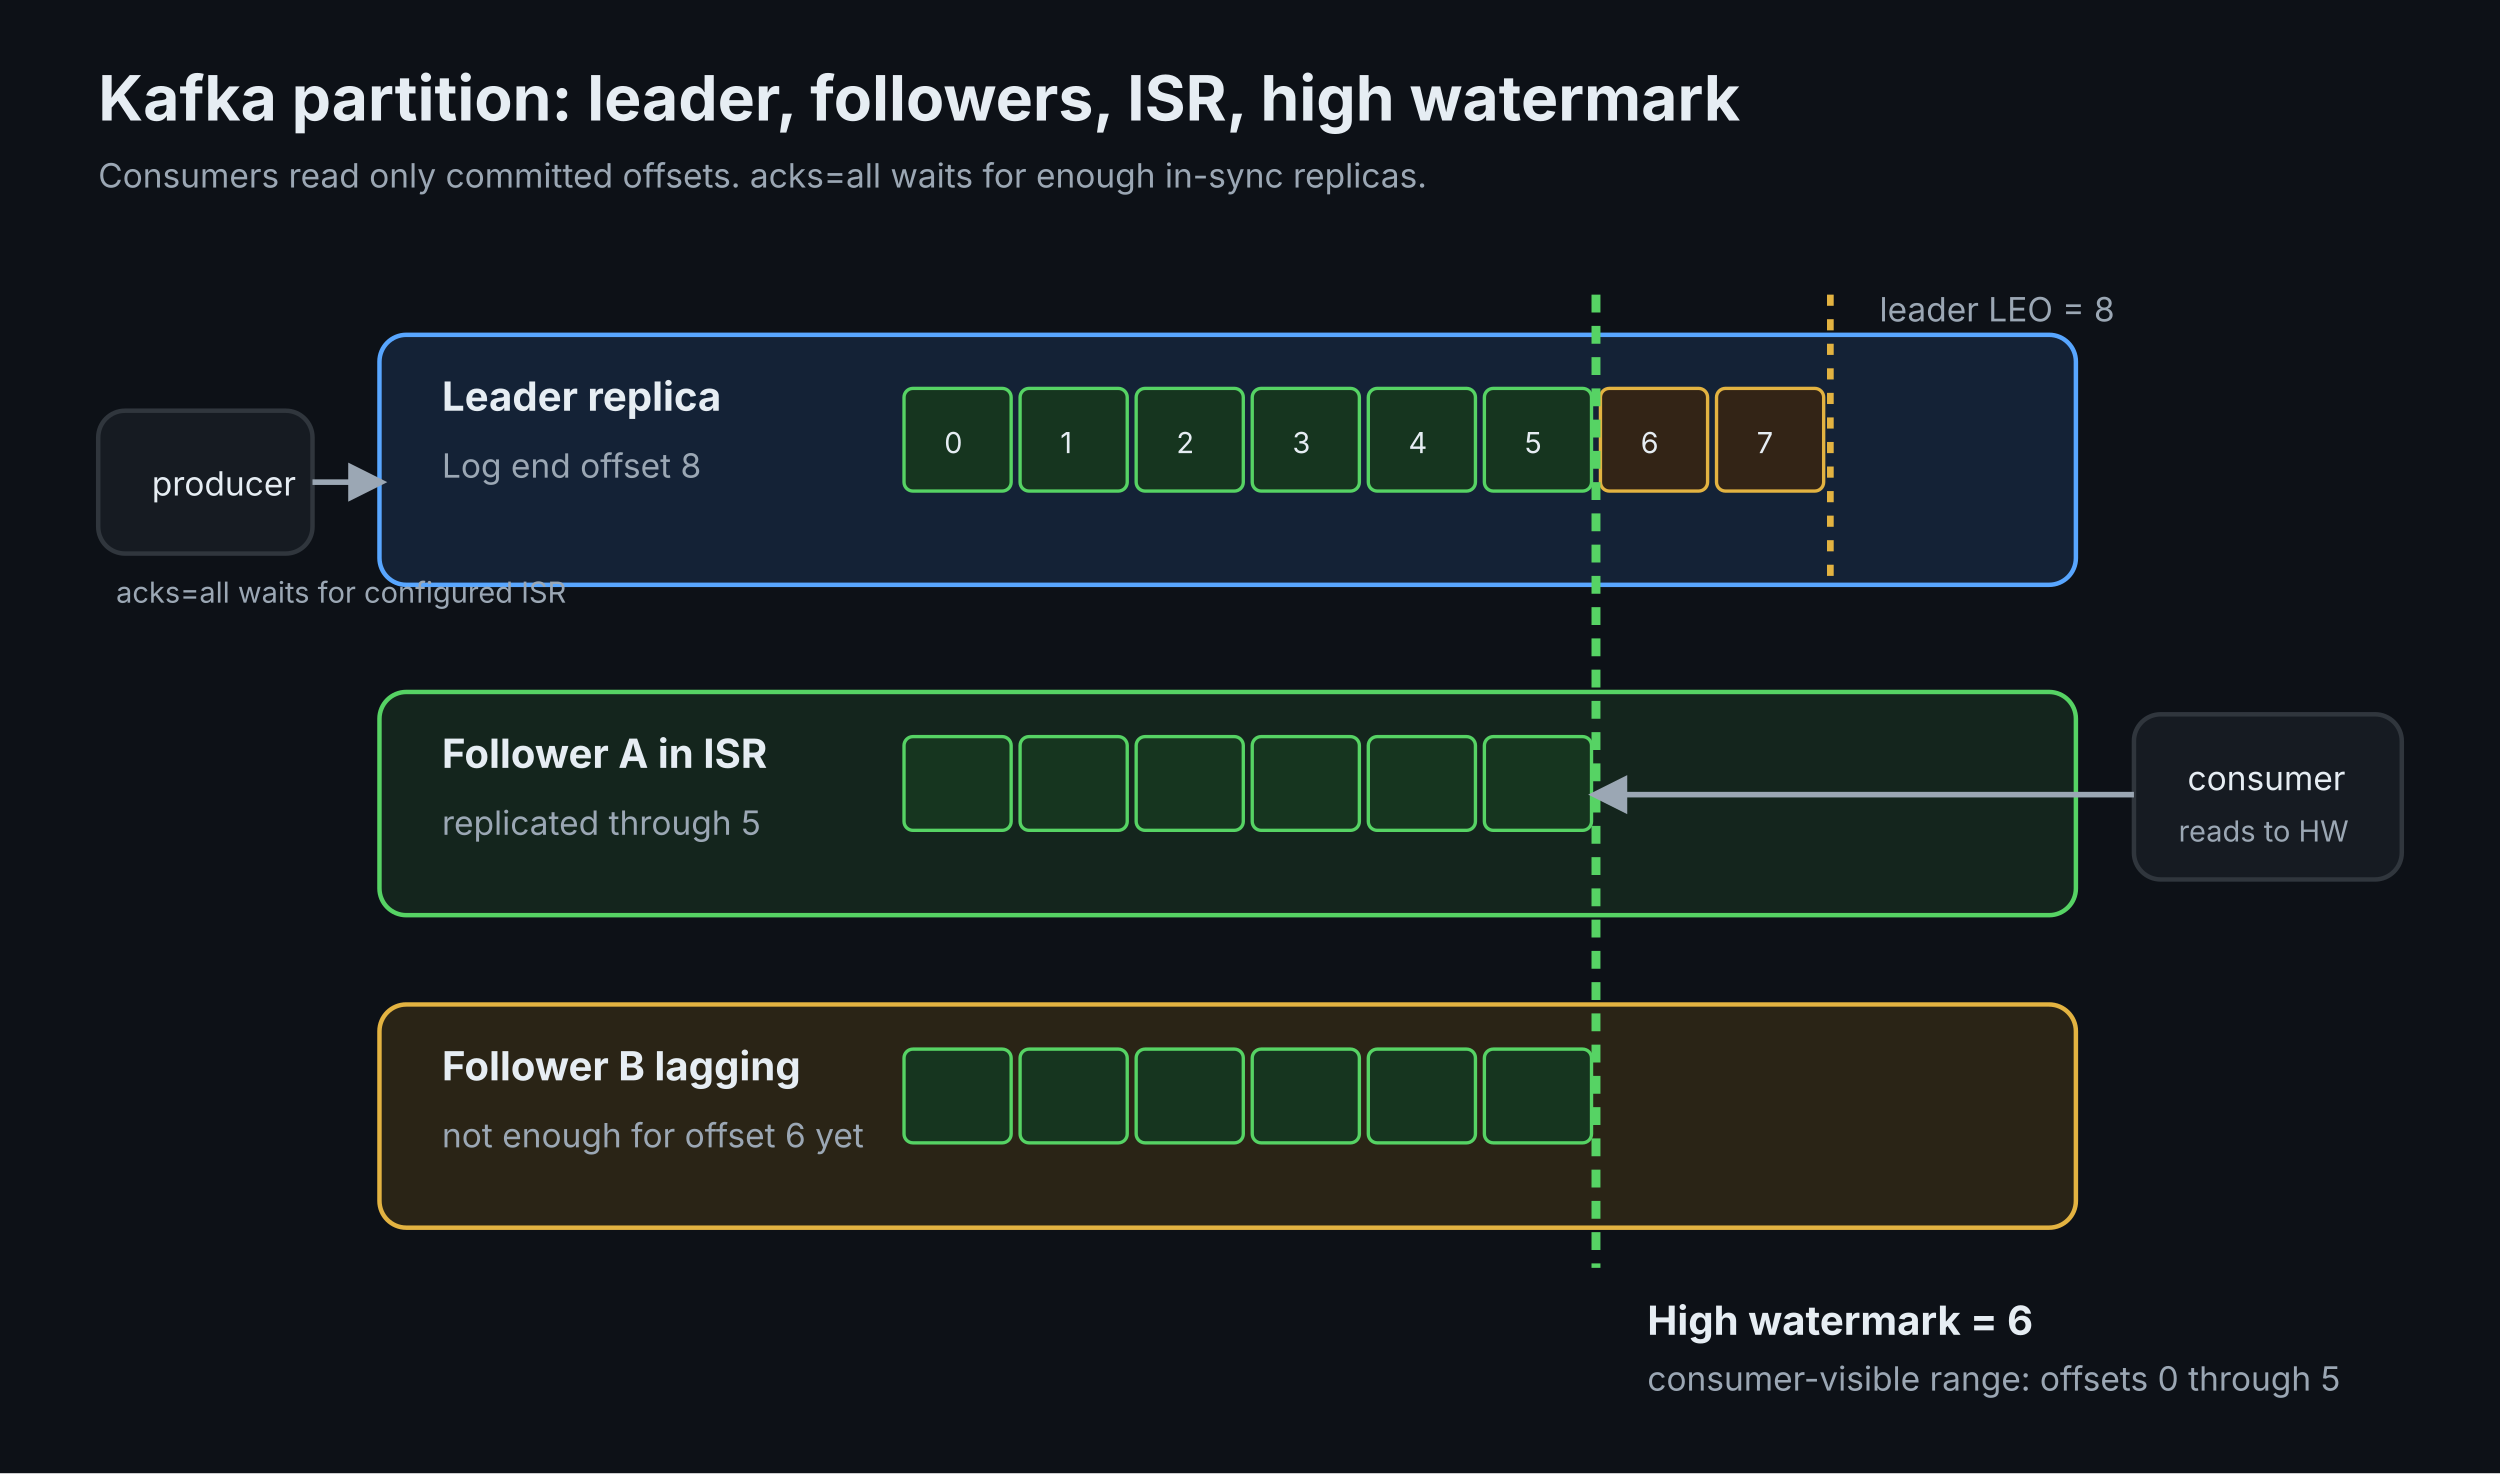
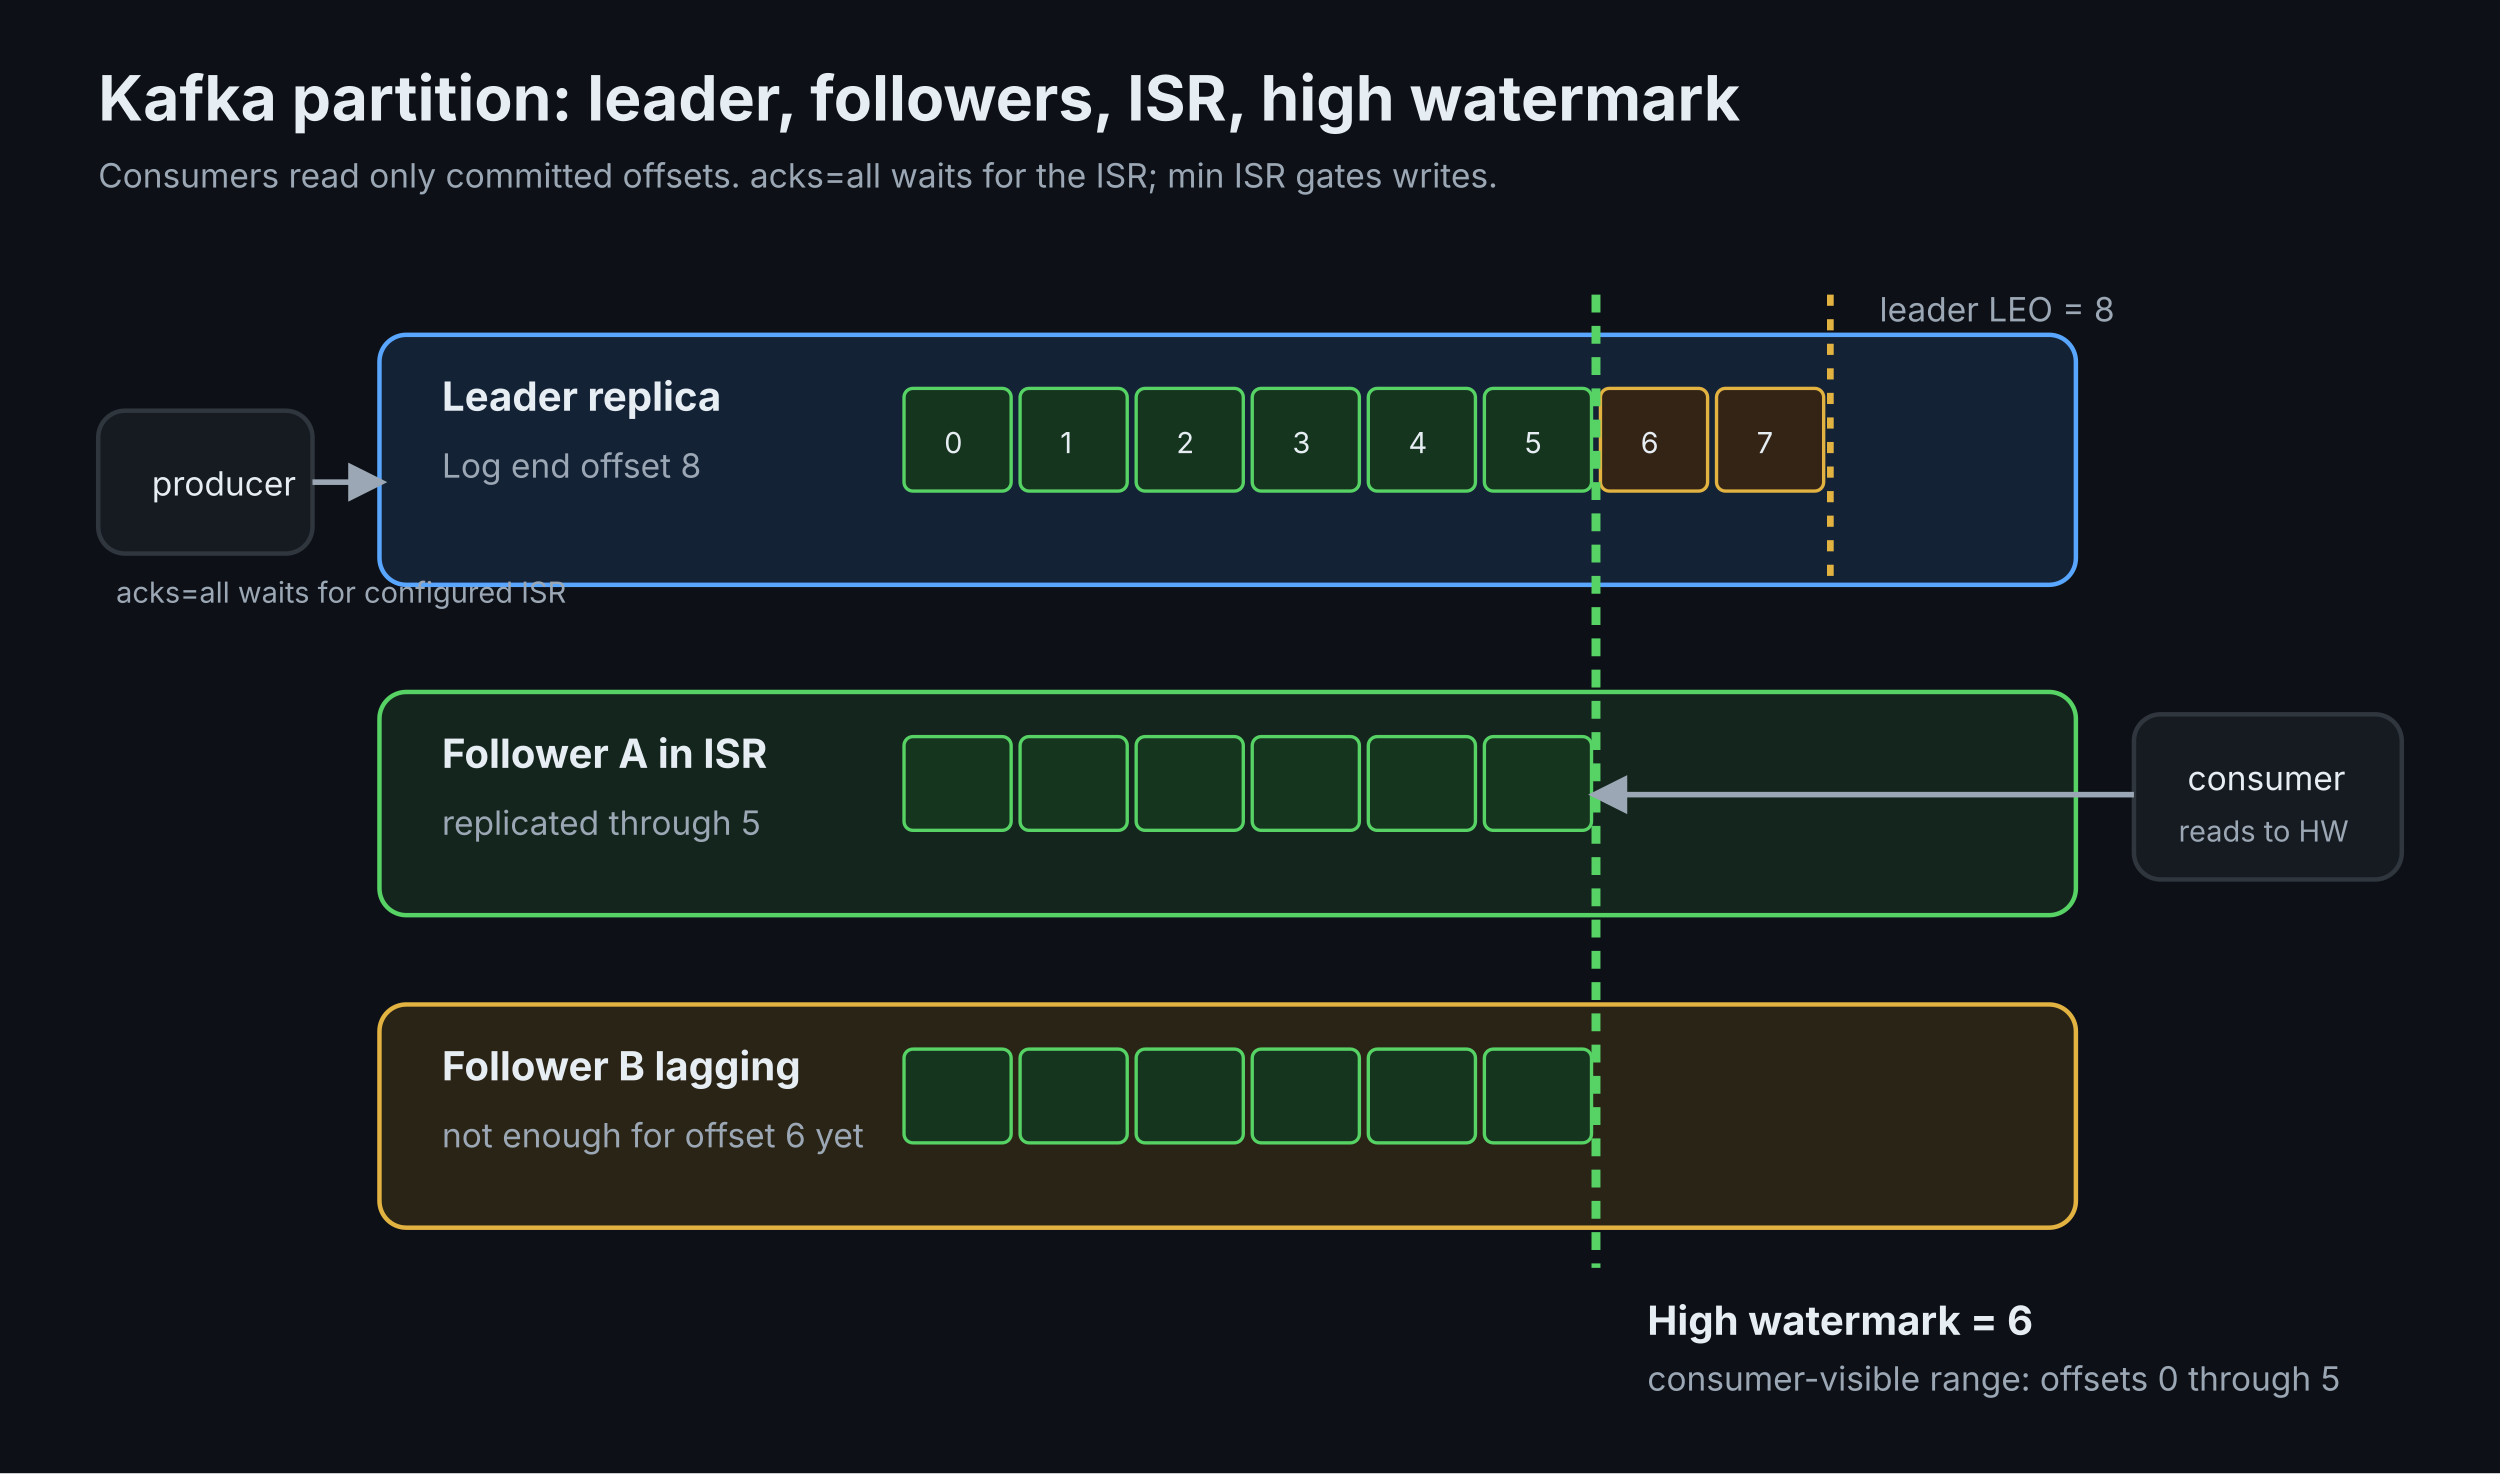
<svg xmlns="http://www.w3.org/2000/svg" viewBox="0 0 1120 660" role="img" aria-labelledby="title desc">
  <defs>
    <marker id="arrow" viewBox="0 0 10 10" refX="8" refY="5" markerWidth="7" markerHeight="7" orient="auto">
      <path d="M0 0 L10 5 L0 10 z" fill="#9ba7b4" />
    </marker>
    <style>
      text { font-family: -apple-system, BlinkMacSystemFont, "Segoe UI", sans-serif; fill: #e6edf3; }
      .title { font-size: 28px; font-weight: 750; }
      .label { font-size: 18px; font-weight: 700; }
      .small { font-size: 15px; }
      .tiny { font-size: 13px; }
      .muted { fill: #9ba7b4; }
      .box { fill: #161b22; stroke: #30363d; stroke-width: 2; rx: 12; }
      .leader { fill: #142236; stroke: #58a6ff; }
      .follower { fill: #14251d; stroke: #56d364; }
      .lagging { fill: #2a2416; stroke: #e3b341; }
      .cell { fill: #202b38; stroke: #30363d; stroke-width: 1.5; rx: 4; }
      .committed { fill: #16351f; stroke: #56d364; }
      .uncommitted { fill: #332416; stroke: #e3b341; }
      .line { stroke: #9ba7b4; stroke-width: 2.5; marker-end: url(#arrow); fill: none; }
      .hw { stroke: #56d364; stroke-width: 4; stroke-dasharray: 8 6; }
      .leo { stroke: #e3b341; stroke-width: 3; stroke-dasharray: 5 6; }
    </style>
  </defs>
  <rect width="1120" height="660" fill="#0d1117" />
  <text class="title" x="44" y="54">Kafka partition: leader, followers, ISR, high watermark</text>
-   <text class="muted small" x="44" y="84">Consumers read only committed offsets. acks=all waits for enough in-sync replicas.</text>
+   <text class="muted small" x="44" y="84">Consumers read only committed offsets. acks=all waits for the ISR; min ISR gates writes.</text>
  <rect class="box leader" x="170" y="150" width="760" height="112" />
  <text class="label" x="198" y="184">Leader replica</text>
  <text class="muted small" x="198" y="214">Log end offset 8</text>
  <g transform="translate(405 174)">
    <rect class="cell committed" x="0" y="0" width="48" height="46" />
    <text class="tiny" x="18" y="29">0</text>
    <rect class="cell committed" x="52" y="0" width="48" height="46" />
    <text class="tiny" x="70" y="29">1</text>
    <rect class="cell committed" x="104" y="0" width="48" height="46" />
    <text class="tiny" x="122" y="29">2</text>
    <rect class="cell committed" x="156" y="0" width="48" height="46" />
    <text class="tiny" x="174" y="29">3</text>
    <rect class="cell committed" x="208" y="0" width="48" height="46" />
    <text class="tiny" x="226" y="29">4</text>
    <rect class="cell committed" x="260" y="0" width="48" height="46" />
    <text class="tiny" x="278" y="29">5</text>
    <rect class="cell uncommitted" x="312" y="0" width="48" height="46" />
    <text class="tiny" x="330" y="29">6</text>
    <rect class="cell uncommitted" x="364" y="0" width="48" height="46" />
    <text class="tiny" x="382" y="29">7</text>
  </g>
  <rect class="box follower" x="170" y="310" width="760" height="100" />
  <text class="label" x="198" y="344">Follower A in ISR</text>
  <text class="muted small" x="198" y="374">replicated through 5</text>
  <g transform="translate(405 330)">
    <rect class="cell committed" x="0" y="0" width="48" height="42" />
    <rect class="cell committed" x="52" y="0" width="48" height="42" />
    <rect class="cell committed" x="104" y="0" width="48" height="42" />
    <rect class="cell committed" x="156" y="0" width="48" height="42" />
    <rect class="cell committed" x="208" y="0" width="48" height="42" />
    <rect class="cell committed" x="260" y="0" width="48" height="42" />
  </g>
  <rect class="box lagging" x="170" y="450" width="760" height="100" />
  <text class="label" x="198" y="484">Follower B lagging</text>
  <text class="muted small" x="198" y="514">not enough for offset 6 yet</text>
  <g transform="translate(405 470)">
    <rect class="cell committed" x="0" y="0" width="48" height="42" />
    <rect class="cell committed" x="52" y="0" width="48" height="42" />
    <rect class="cell committed" x="104" y="0" width="48" height="42" />
    <rect class="cell committed" x="156" y="0" width="48" height="42" />
    <rect class="cell committed" x="208" y="0" width="48" height="42" />
    <rect class="cell committed" x="260" y="0" width="48" height="42" />
  </g>
  <line class="hw" x1="715" y1="132" x2="715" y2="568" />
  <text class="label" x="738" y="598">High watermark = 6</text>
  <text class="muted small" x="738" y="623">consumer-visible range: offsets 0 through 5</text>
  <line class="leo" x1="820" y1="132" x2="820" y2="262" />
  <text class="muted small" x="842" y="144">leader LEO = 8</text>
  <rect class="box" x="44" y="184" width="96" height="64" />
  <text class="small" x="68" y="222">producer</text>
  <path class="line" d="M140 216 H170" />
  <text class="muted tiny" x="52" y="270">acks=all waits for configured ISR</text>
  <rect class="box" x="956" y="320" width="120" height="74" />
  <text class="small" x="980" y="354">consumer</text>
  <text class="muted tiny" x="976" y="377">reads to HW</text>
  <path class="line" d="M956 356 H715" />
</svg>
